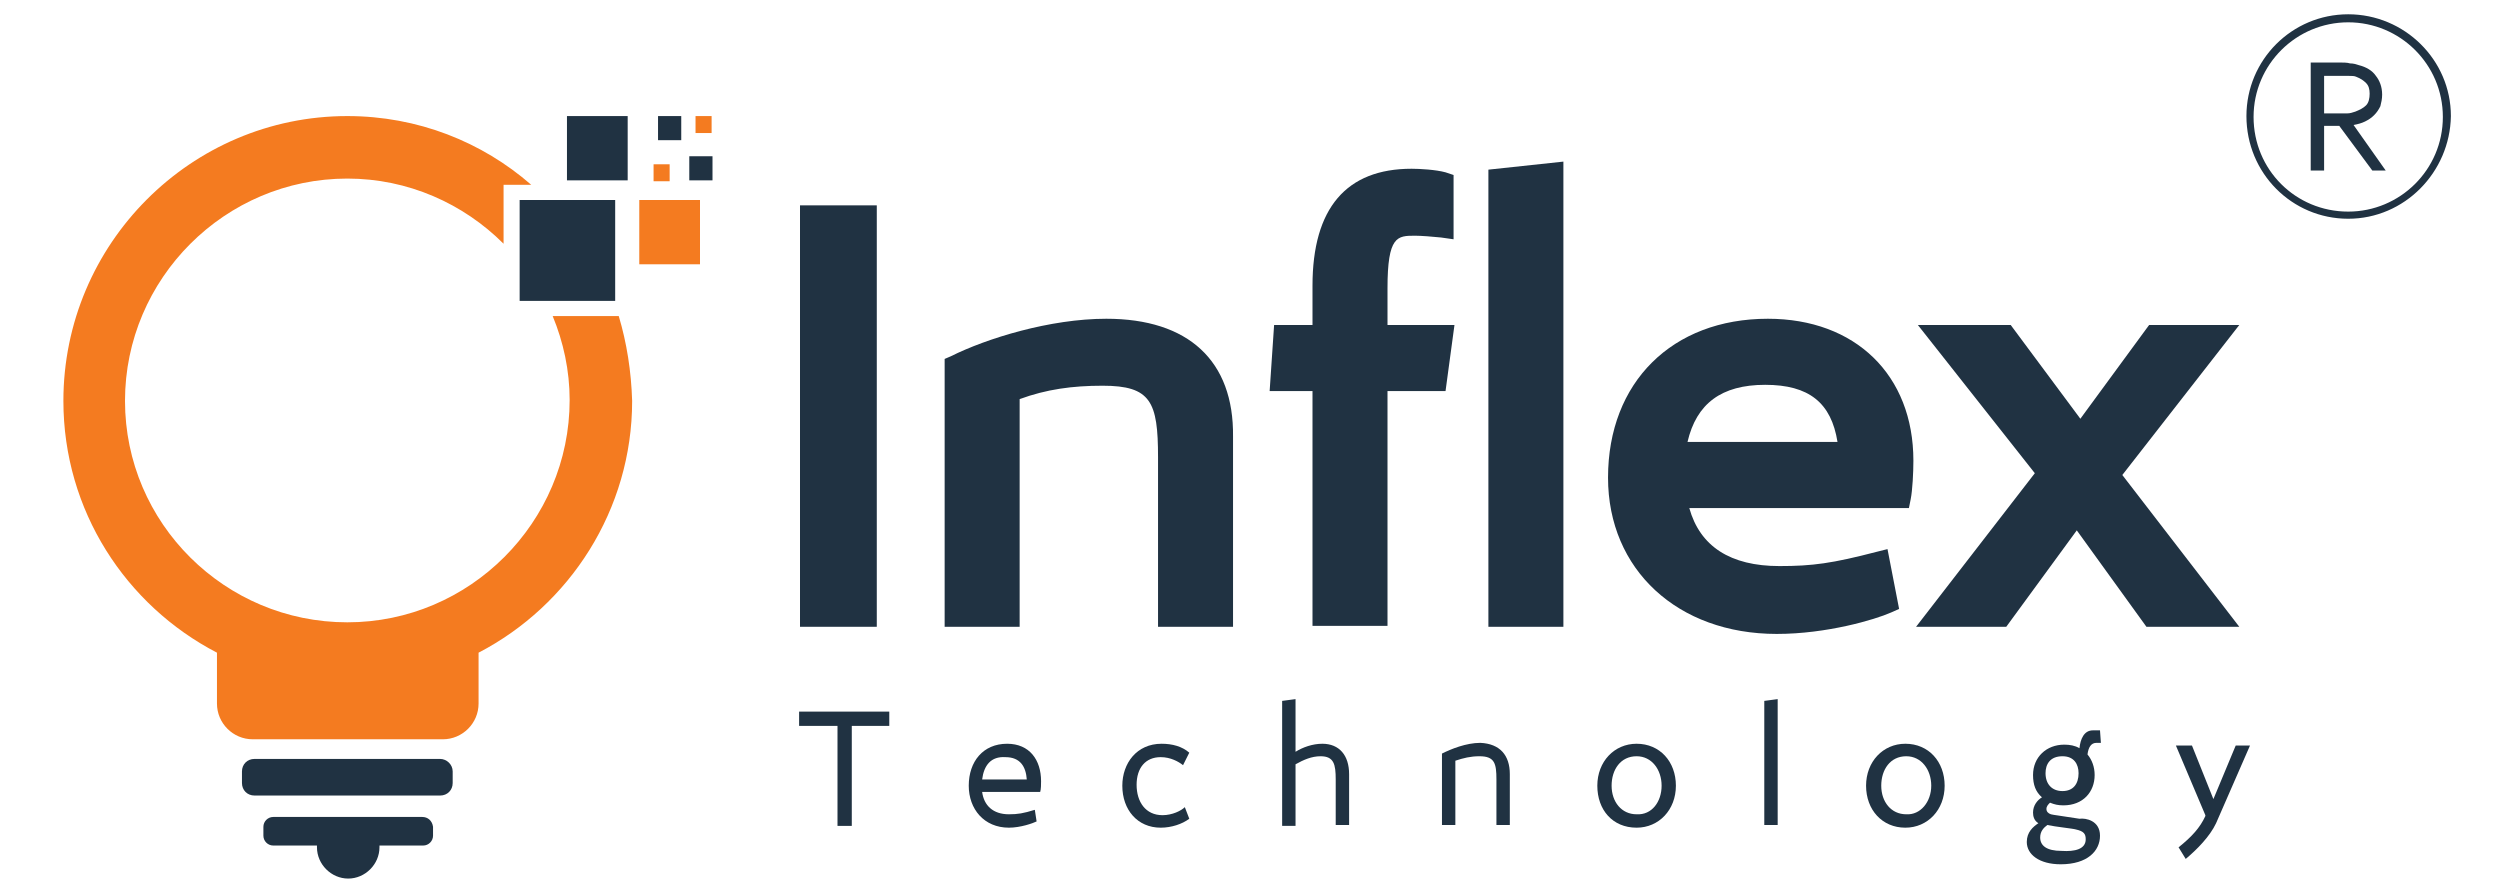
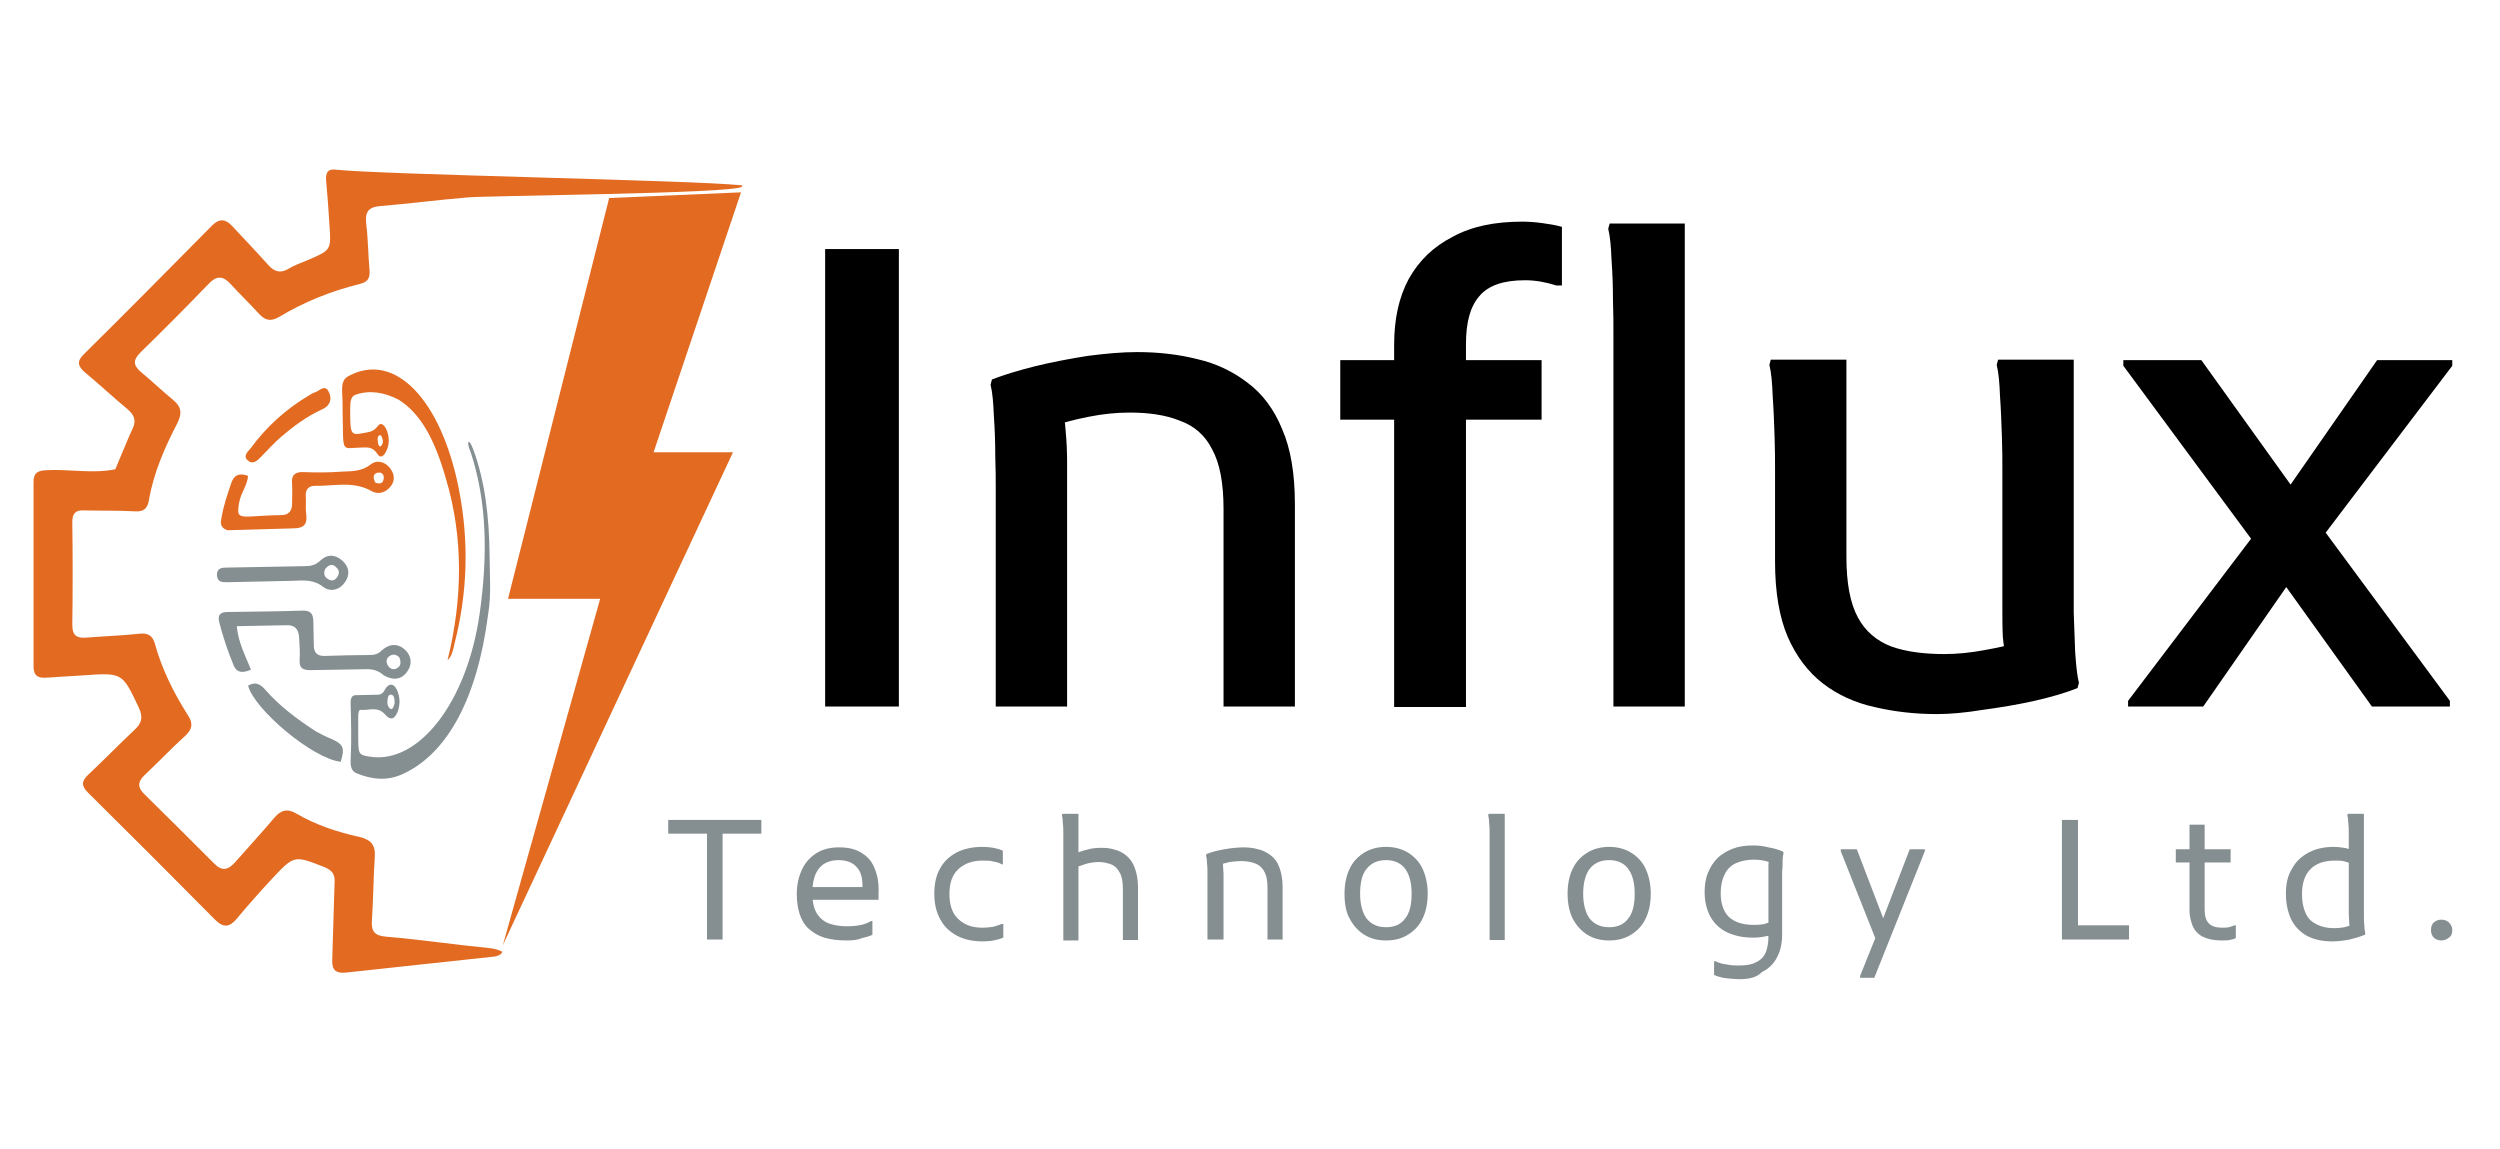
- <svg xmlns="http://www.w3.org/2000/svg" version="1.1" id="Layer_1" x="0px" y="0px" viewBox="0 0 280 100" enable-background="new 0 0 280 100" xml:space="preserve">
+ <svg xmlns="http://www.w3.org/2000/svg" xmlns:xlink="http://www.w3.org/1999/xlink" version="1.1" id="Layer_1" x="0px" y="0px" viewBox="0 0 529 243" enable-background="new 0 0 529 243" xml:space="preserve">
+   <polygon fill="#858E91" points="141.4,173.5 161.1,173.5 161.1,176.4 152.9,176.4 152.9,198.8 149.6,198.8 149.6,176.4 141.4,176.4   " />
  <g>
-     <g>
-       <g>
-         <rect x="89.6" y="23" fill="#203242" width="8.6" height="47.2" />
-         <path fill="#203242" d="M123.9,35.7c-6.3,0-13.4,2.2-17.4,4.2l-0.7,0.3v30h8.4V44.7c3-1.1,5.9-1.5,9.3-1.5c5.4,0,6.2,1.8,6.2,8     v19h8.4V48.9C138.2,40.4,133.1,35.7,123.9,35.7z" />
-         <path fill="#203242" d="M155.4,32.3c0-5.9,1.1-5.9,3.1-5.9c0.6,0,2,0.1,2.9,0.2l1.4,0.2v-7.2l-0.9-0.3c-1.1-0.3-2.9-0.4-3.8-0.4     c-7.3,0-11.1,4.4-11.1,13.1v4.4h-4.3l-0.5,7.4h4.8v26.3h8.4V43.8h6.5l1-7.4h-7.5V32.3z" />
-         <polygon fill="#203242" points="166.7,70.2 175.1,70.2 175.1,18.1 166.7,19    " />
-         <path fill="#203242" d="M198,35.7c-10.7,0-17.9,7.1-17.9,17.8c0,10.3,7.8,17.5,18.9,17.5c5.6,0,11-1.6,12.8-2.4l0.9-0.4l-1.3-6.7     l-1.2,0.3c-5,1.3-7.2,1.6-10.9,1.6c-5.5,0-8.9-2.2-10.1-6.5h24.6l0.2-1c0.2-1,0.3-3,0.3-4.3C214.3,42,207.8,35.7,198,35.7z      M197.7,43.1c4.9,0,7.4,2,8.1,6.4H189C190,45.2,192.8,43.1,197.7,43.1z" />
-         <polygon fill="#203242" points="250.8,36.4 240.7,36.4 233,46.9 225.2,36.4 214.8,36.4 227.9,53 214.6,70.2 224.7,70.2      232.6,59.4 240.4,70.2 250.8,70.2 237.7,53.2    " />
-       </g>
-       <g>
-         <path fill="#203242" d="M99.7,81.3h-4.3v11.2h-1.6V81.3h-4.3v-1.6h10.1V81.3z" />
-         <path fill="#203242" d="M113,91.2c1,0,1.6-0.1,2.9-0.5l0.2,1.3c-0.4,0.2-1.8,0.7-3.1,0.7c-2.8,0-4.5-2.1-4.5-4.7     c0-2.7,1.6-4.7,4.3-4.7c2.5,0,3.8,1.8,3.8,4.2c0,0.3,0,0.9-0.1,1.2H110C110.2,90.2,111.2,91.2,113,91.2z M110,87.3h5     c-0.1-1.4-0.7-2.5-2.4-2.5C111,84.7,110.2,85.7,110,87.3z" />
-         <path fill="#203242" d="M133.2,84.3l-0.7,1.4c-0.5-0.4-1.4-0.9-2.5-0.9c-1.7,0-2.7,1.2-2.7,3.1c0,1.9,1,3.4,2.9,3.4     c1.1,0,2.1-0.5,2.5-0.9l0.5,1.3c-0.8,0.6-2,1-3.2,1c-2.6,0-4.3-2-4.3-4.7c0-2.5,1.6-4.7,4.4-4.7     C131.3,83.3,132.4,83.6,133.2,84.3z" />
-         <path fill="#203242" d="M151.1,86.7v5.7h-1.5v-5.1c0-1.7-0.2-2.6-1.7-2.6c-1,0-1.9,0.4-2.8,0.9v6.9h-1.5v-14l1.5-0.2v5.9     c0.8-0.5,1.9-0.9,3-0.9C150,83.3,151.1,84.6,151.1,86.7z" />
-         <path fill="#203242" d="M169.1,86.7v5.7h-1.5v-5.1c0-1.8-0.2-2.6-1.9-2.6c-1,0-1.8,0.2-2.7,0.5v7.2h-1.5v-8     c1-0.5,2.7-1.2,4.3-1.2C168,83.3,169.1,84.6,169.1,86.7z" />
-         <path fill="#203242" d="M178.9,88c0-2.7,1.9-4.7,4.4-4.7c2.6,0,4.4,2,4.4,4.7s-1.9,4.7-4.4,4.7C180.6,92.7,178.9,90.7,178.9,88z      M186.1,88c0-1.8-1.1-3.3-2.8-3.3c-1.8,0-2.8,1.5-2.8,3.3c0,1.8,1.1,3.2,2.8,3.2C185,91.3,186.1,89.8,186.1,88z" />
-         <path fill="#203242" d="M197.6,92.5v-14l1.5-0.2v14.1H197.6z" />
-         <path fill="#203242" d="M209,88c0-2.7,1.9-4.7,4.4-4.7c2.6,0,4.4,2,4.4,4.7s-1.9,4.7-4.4,4.7C210.8,92.7,209,90.7,209,88z      M216.3,88c0-1.8-1.1-3.3-2.8-3.3c-1.8,0-2.8,1.5-2.8,3.3c0,1.8,1.1,3.2,2.8,3.2C215.1,91.3,216.3,89.8,216.3,88z" />
-         <path fill="#203242" d="M235.2,93.6c0,1.7-1.4,3.2-4.4,3.2c-2.4,0-3.8-1.1-3.8-2.5c0-1.1,0.7-1.7,1.3-2.1     c-0.5-0.3-0.6-0.8-0.6-1.2c0-0.8,0.5-1.4,1-1.7c-0.7-0.6-1-1.4-1-2.5c0-2,1.5-3.4,3.5-3.4c0.6,0,1.2,0.1,1.7,0.4     c0.1-1,0.5-2,1.5-2h0.8l0.1,1.4h-0.5c-0.6,0-0.9,0.5-1,1.3c0.5,0.6,0.8,1.4,0.8,2.3c0,1.9-1.3,3.4-3.5,3.4c-0.6,0-1-0.1-1.5-0.3     c-0.2,0.2-0.4,0.4-0.4,0.7c0,0.3,0.2,0.5,0.5,0.6c0.4,0.1,0.7,0.1,3.2,0.5C233.6,91.6,235.2,91.9,235.2,93.6z M233.6,94     c0-0.6-0.2-0.9-1.1-1.1c-0.3-0.1-2.3-0.3-3.2-0.5c-0.4,0.3-0.8,0.7-0.8,1.4c0,0.9,0.7,1.5,2.4,1.5     C232.4,95.4,233.6,95.1,233.6,94z M229.1,86.6c0,1.2,0.7,2,1.9,2c1.2,0,1.8-0.8,1.8-2c0-1-0.5-1.9-1.8-1.9     C229.6,84.7,229.1,85.6,229.1,86.6z" />
-         <path fill="#203242" d="M252,83.5l-3.8,8.7c-0.7,1.5-2.2,3-3.4,4l-0.8-1.3c1.5-1.2,2.4-2.2,3-3.5l0-0.1l-3.3-7.8h1.8l2.4,6l2.5-6     H252z" />
-       </g>
-     </g>
-     <g>
-       <g>
-         <path fill="#F47B20" d="M69.3,35.4h-7.4c1.2,2.9,1.9,6.1,1.9,9.4c0,13.7-11.2,24.9-24.9,24.9S14,58.6,14,44.9S25.2,20,38.9,20     c6.8,0,13,2.8,17.5,7.3v-6.6h3.1C54,15.9,46.8,13,38.9,13C21.4,13,7.1,27.3,7.1,44.9c0,12.3,7,22.9,17.2,28.2v5.7     c0,2.2,1.8,4,4,4h21.3c2.2,0,4-1.8,4-4v-5.7c10.2-5.3,17.2-16,17.2-28.2C70.7,41.6,70.2,38.4,69.3,35.4z" />
-         <rect x="71.6" y="22.4" fill="#F47B20" width="6.8" height="7.2" />
-         <rect x="73.2" y="18.4" fill="#F47B20" width="1.8" height="1.9" />
-         <rect x="77.9" y="13" fill="#F47B20" width="1.8" height="1.9" />
-       </g>
-       <g>
-         <path fill="#203242" d="M49.3,85H28.5c-0.8,0-1.4,0.6-1.4,1.4v1.3c0,0.8,0.6,1.4,1.4,1.4h20.8c0.8,0,1.4-0.6,1.4-1.4v-1.3     C50.7,85.6,50,85,49.3,85z" />
-         <path fill="#203242" d="M47.3,91.5H30.6c-0.6,0-1.1,0.5-1.1,1.1v1c0,0.6,0.5,1.1,1.1,1.1h4.9c0,0.1,0,0.2,0,0.2     c0,1.9,1.6,3.5,3.5,3.5c1.9,0,3.5-1.6,3.5-3.5c0-0.1,0-0.2,0-0.2h4.9c0.6,0,1.1-0.5,1.1-1.1v-1C48.4,91.9,47.9,91.5,47.3,91.5z" />
-         <rect x="58.2" y="22.4" fill="#203242" width="10.7" height="11.3" />
-         <rect x="63.5" y="13" fill="#203242" width="6.8" height="7.2" />
-         <rect x="77.2" y="17.5" fill="#203242" width="2.6" height="2.7" />
-         <rect x="73.7" y="13" fill="#203242" width="2.6" height="2.7" />
-       </g>
-     </g>
-     <g>
-       <g>
-         <path fill="#203242" d="M260.3,14.1v5h-1.5V7h3.1c0.5,0,1,0,1.3,0.1c0.4,0,0.7,0.1,1,0.2c0.8,0.2,1.5,0.6,1.9,1.2     c0.4,0.5,0.7,1.2,0.7,2.1c0,0.5-0.1,0.9-0.2,1.3c-0.2,0.4-0.4,0.7-0.7,1c-0.3,0.3-0.6,0.5-1,0.7c-0.4,0.2-0.8,0.3-1.3,0.4v0     l3.6,5.1h-1.5l-3.7-5H260.3z M260.3,8.3v4.4h1.4c0.4,0,0.8,0,1.2,0c0.3,0,0.6-0.1,0.9-0.2c0.5-0.2,0.9-0.4,1.2-0.7     c0.3-0.3,0.4-0.8,0.4-1.3c0-0.5-0.1-0.9-0.4-1.2c-0.3-0.3-0.6-0.5-1.1-0.7c-0.2-0.1-0.5-0.1-0.8-0.1c-0.3,0-0.7,0-1.1,0H260.3z" />
-       </g>
-       <g>
-         <path fill="#203242" d="M263,24.5c-6.3,0-11.4-5.1-11.4-11.5c0-6.3,5.1-11.4,11.4-11.4c6.3,0,11.5,5.1,11.5,11.4     C274.4,19.3,269.3,24.5,263,24.5z M263,2.5c-5.8,0-10.6,4.7-10.6,10.6s4.7,10.6,10.6,10.6c5.8,0,10.6-4.7,10.6-10.6     S268.8,2.5,263,2.5z" />
-       </g>
-     </g>
+     <defs>
+       <rect id="SVGID_1_" width="529" height="243" />
+     </defs>
+     <clipPath id="SVGID_2_">
+       <use xlink:href="#SVGID_1_" overflow="visible" />
+     </clipPath>
+     <path clip-path="url(#SVGID_2_)" fill="#858E91" d="M179.1,199c-1.8,0-3.3-0.2-4.7-0.6c-1.3-0.4-2.4-1.1-3.3-1.9   c-0.9-0.8-1.5-1.9-1.9-3.1c-0.4-1.2-0.6-2.7-0.6-4.2c0-2,0.4-3.7,1.1-5.2c0.7-1.5,1.8-2.7,3.1-3.5c1.3-0.8,2.9-1.2,4.7-1.2   c2.1,0,3.7,0.4,5,1.3c1.3,0.8,2.2,2,2.7,3.5c0.6,1.5,0.8,3.3,0.7,5.3l0,1h-15v-2.7h11.6v-0.3c0-1.8-0.4-3.1-1.3-4   c-0.8-0.9-2.1-1.4-3.8-1.4c-1,0-1.9,0.2-2.7,0.6c-0.8,0.4-1.5,1.1-2,2.1c-0.5,1-0.8,2.4-0.8,4.1v0.2c0,1.8,0.3,3.2,0.9,4.2   c0.6,1,1.5,1.8,2.6,2.2c1.1,0.4,2.4,0.6,3.8,0.6c1.2,0,2.2-0.1,3.1-0.3c0.8-0.2,1.5-0.5,2-0.8h0.3v2.9c-0.6,0.3-1.3,0.5-2.2,0.7   C181.5,198.9,180.4,199,179.1,199" />
+     <path clip-path="url(#SVGID_2_)" fill="#858E91" d="M197.7,189.1c0-2.1,0.4-3.9,1.2-5.3c0.8-1.5,2-2.6,3.5-3.4   c1.5-0.8,3.4-1.2,5.5-1.2c1.7,0,3.2,0.3,4.3,0.8v2.9H212c-0.5-0.3-1.1-0.5-1.8-0.6c-0.7-0.2-1.4-0.2-2.3-0.2   c-2.1,0-3.8,0.6-5.1,1.8c-1.3,1.2-1.9,2.9-1.9,5.3c0,2.3,0.6,4.1,1.9,5.3c1.3,1.2,2.9,1.8,5.1,1.8c0.8,0,1.6-0.1,2.3-0.2   c0.7-0.2,1.3-0.4,1.8-0.6h0.3v2.9c-1.2,0.5-2.6,0.8-4.3,0.8c-2.2,0-4-0.4-5.5-1.2c-1.5-0.8-2.7-1.9-3.5-3.4   C198.1,193,197.7,191.2,197.7,189.1" />
+     <path clip-path="url(#SVGID_2_)" fill="#858E91" d="M225,198.8v-20.6c0-0.5,0-1.1,0-1.8c0-0.7,0-1.5-0.1-2.2c0-0.7-0.1-1.3-0.2-1.7   l0.1-0.3h3.4v9.5l-0.7-1c0.7-0.4,1.6-0.7,2.5-0.9c0.9-0.3,2-0.4,3.1-0.4c1,0,1.9,0.1,2.8,0.4c0.9,0.2,1.8,0.7,2.5,1.3   c0.7,0.6,1.3,1.4,1.7,2.5c0.4,1.1,0.7,2.4,0.7,4.1v11.2h-3.2v-10.8c0-1.5-0.2-2.7-0.7-3.5c-0.4-0.8-1-1.4-1.8-1.7   c-0.8-0.3-1.7-0.5-2.7-0.5c-0.6,0-1.2,0.1-1.8,0.2c-0.6,0.1-1.1,0.3-1.7,0.5c-0.5,0.2-1,0.3-1.4,0.5l0.7-1.6v17H225z" />
+     <path clip-path="url(#SVGID_2_)" fill="#858E91" d="M255.5,198.8v-12.1c0-0.5,0-1.1,0-1.8c0-0.7,0-1.5-0.1-2.2   c0-0.7-0.1-1.3-0.2-1.7l0.1-0.3c0.6-0.2,1.4-0.5,2.3-0.7c0.9-0.2,1.9-0.4,2.8-0.5c1-0.1,1.8-0.2,2.5-0.2c1.2,0,2.3,0.1,3.3,0.4   c1,0.2,1.9,0.7,2.7,1.3c0.8,0.6,1.4,1.4,1.8,2.5c0.4,1.1,0.7,2.4,0.7,4.1v11.2h-3.2v-10.9c0-1.5-0.2-2.7-0.7-3.5   c-0.4-0.8-1.1-1.4-1.9-1.7c-0.8-0.3-1.8-0.5-3-0.5c-0.7,0-1.6,0.1-2.4,0.2c-0.8,0.2-1.6,0.4-2.2,0.6l0.6-1c0.1,0.4,0.2,0.8,0.2,1.3   c0,0.5,0.1,1.1,0.1,1.6v13.9H255.5z" />
+     <path clip-path="url(#SVGID_2_)" fill="#858E91" d="M284.5,189.1c0-2.1,0.4-3.9,1.1-5.3c0.7-1.5,1.8-2.6,3.1-3.4   c1.3-0.8,2.9-1.2,4.6-1.2c1.7,0,3.3,0.4,4.6,1.2c1.3,0.8,2.4,1.9,3.1,3.4c0.7,1.5,1.1,3.3,1.1,5.3c0,2.1-0.4,3.9-1.1,5.3   c-0.7,1.5-1.8,2.6-3.1,3.4c-1.3,0.8-2.8,1.2-4.6,1.2c-1.8,0-3.3-0.4-4.6-1.2c-1.3-0.8-2.3-1.9-3.1-3.4   C284.8,193,284.5,191.2,284.5,189.1 M287.8,189.1c0,2.3,0.5,4.1,1.4,5.3c1,1.2,2.3,1.8,4.1,1.8c1.8,0,3.1-0.6,4-1.8   c1-1.2,1.4-3,1.4-5.3c0-2.4-0.5-4.1-1.4-5.3c-0.9-1.2-2.3-1.8-4-1.8c-1.8,0-3.1,0.6-4.1,1.8C288.2,185,287.8,186.8,287.8,189.1" />
+     <path clip-path="url(#SVGID_2_)" fill="#858E91" d="M315.2,198.8v-20.6c0-0.5,0-1.1,0-1.8c0-0.7,0-1.5-0.1-2.2   c0-0.7-0.1-1.3-0.2-1.7l0.1-0.3h3.4v26.7H315.2z" />
+     <path clip-path="url(#SVGID_2_)" fill="#858E91" d="M331.7,189.1c0-2.1,0.4-3.9,1.1-5.3c0.7-1.5,1.8-2.6,3.1-3.4   c1.3-0.8,2.9-1.2,4.6-1.2c1.7,0,3.3,0.4,4.6,1.2c1.3,0.8,2.4,1.9,3.1,3.4c0.7,1.5,1.1,3.3,1.1,5.3c0,2.1-0.4,3.9-1.1,5.3   c-0.7,1.5-1.8,2.6-3.1,3.4c-1.3,0.8-2.8,1.2-4.6,1.2c-1.8,0-3.3-0.4-4.6-1.2c-1.3-0.8-2.3-1.9-3.1-3.4   C332.1,193,331.7,191.2,331.7,189.1 M335,189.1c0,2.3,0.5,4.1,1.4,5.3c1,1.2,2.3,1.8,4.1,1.8c1.8,0,3.1-0.6,4-1.8   c1-1.2,1.4-3,1.4-5.3c0-2.4-0.5-4.1-1.4-5.3c-0.9-1.2-2.3-1.8-4-1.8c-1.8,0-3.1,0.6-4.1,1.8C335.5,185,335,186.8,335,189.1" />
+     <path clip-path="url(#SVGID_2_)" fill="#858E91" d="M368.1,207.2c-0.8,0-1.8-0.1-2.8-0.2c-1-0.1-1.9-0.4-2.6-0.7v-2.9h0.3   c0.8,0.4,1.6,0.6,2.5,0.7c0.9,0.2,1.8,0.2,2.5,0.2c1.5,0,2.7-0.2,3.6-0.7c0.9-0.4,1.6-1.1,2-2c0.4-0.9,0.6-2.1,0.6-3.5v-13.5   c0-0.6,0-1.1,0-1.6c0-0.5,0.1-1,0.2-1.4l0.6,1c-0.5-0.2-1.1-0.3-1.8-0.5c-0.6-0.1-1.3-0.2-2.1-0.2c-1.5,0-2.8,0.3-3.9,0.8   c-1,0.5-1.8,1.3-2.3,2.4c-0.5,1-0.8,2.3-0.8,3.9c0,2.2,0.6,3.9,1.7,5c1.2,1.1,2.9,1.7,5.2,1.7c0.7,0,1.3,0,1.9-0.1   c0.6-0.1,1.2-0.3,1.9-0.6l-0.1,2.9c-0.8,0.2-1.5,0.3-2.1,0.4c-0.6,0.1-1.2,0.1-1.8,0.1c-2,0-3.8-0.4-5.3-1.1   c-1.5-0.7-2.7-1.8-3.5-3.2c-0.8-1.4-1.3-3.2-1.3-5.3c0-1.5,0.2-2.9,0.7-4.1c0.5-1.2,1.1-2.2,2-3.1c0.9-0.9,2-1.5,3.2-2   c1.3-0.5,2.7-0.7,4.3-0.7c1.1,0,2.2,0.1,3.3,0.4c1.2,0.2,2.2,0.5,3.1,0.9l0.1,0.3c-0.1,0.4-0.2,1-0.2,1.7c0,0.7,0,1.5-0.1,2.2v1.8   v11.6c0,1.9-0.4,3.5-1.1,4.8c-0.7,1.4-1.8,2.4-3.2,3.1C371.8,206.8,370.1,207.2,368.1,207.2" />
+     <path clip-path="url(#SVGID_2_)" fill="#858E91" d="M393.6,206.9v-0.4l4.3-10.7l6.2-16.1h3.2v0.4l-10.7,26.8H393.6z M397.2,199.5   l-7.7-19.4v-0.4h3.4l6.2,16.2L397.2,199.5z" />
+     <polygon clip-path="url(#SVGID_2_)" fill="#858E91" points="436.3,198.8 436.3,173.5 439.7,173.5 439.7,195.8 450.5,195.8    450.5,198.8  " />
+     <path clip-path="url(#SVGID_2_)" fill="#858E91" d="M470,199c-1.6,0-2.9-0.3-3.9-0.8c-1-0.5-1.7-1.3-2.1-2.2   c-0.4-1-0.7-2.1-0.7-3.3v-18.2h3.2v18c0,1.3,0.3,2.3,0.9,2.9c0.6,0.6,1.5,0.9,2.8,0.9c0.5,0,1,0,1.4-0.1c0.5-0.1,0.9-0.3,1.2-0.4   h0.3v2.7c-0.4,0.2-0.8,0.3-1.3,0.4C471.3,199,470.7,199,470,199 M460.4,179.7H472v2.8h-11.6V179.7z" />
+     <path clip-path="url(#SVGID_2_)" fill="#858E91" d="M493.5,199.2c-2.1,0-3.9-0.4-5.4-1.2c-1.4-0.8-2.6-2-3.3-3.5   c-0.7-1.5-1.1-3.3-1.1-5.4c0-2.1,0.4-3.9,1.3-5.3c0.8-1.5,2-2.6,3.5-3.4c1.5-0.8,3.3-1.2,5.3-1.2c0.8,0,1.5,0.1,2.2,0.2   c0.7,0.1,1.2,0.3,1.6,0.5l-0.1,2.8c-0.3-0.1-0.7-0.2-1.3-0.4c-0.6-0.2-1.3-0.2-2.1-0.2c-2.3,0-4,0.6-5.2,1.8   c-1.2,1.2-1.8,3-1.8,5.3c0,1.7,0.3,3,0.8,4.1c0.5,1.1,1.3,1.8,2.3,2.3c1,0.5,2.2,0.8,3.7,0.8c0.8,0,1.6-0.1,2.2-0.2   c0.7-0.2,1.3-0.4,1.8-0.6l-0.6,1c-0.1-0.4-0.2-0.9-0.2-1.4c0-0.6-0.1-1.1-0.1-1.7v-15.3c0-0.5,0-1.1,0-1.8c0-0.7,0-1.5-0.1-2.2   c0-0.7-0.1-1.3-0.2-1.7l0.1-0.3h3.4v19.6v1.8c0,0.7,0,1.5,0.1,2.2c0,0.7,0.1,1.3,0.2,1.7l-0.1,0.3c-1,0.4-2,0.7-3.2,1   C496.1,199,494.9,199.2,493.5,199.2" />
+     <path clip-path="url(#SVGID_2_)" fill="#858E91" d="M516.6,199c-0.6,0-1.2-0.2-1.6-0.6c-0.4-0.4-0.6-0.9-0.6-1.6   c0-0.7,0.2-1.3,0.6-1.6c0.4-0.4,1-0.6,1.6-0.6c0.6,0,1.2,0.2,1.6,0.6c0.4,0.4,0.7,0.9,0.7,1.6c0,0.7-0.2,1.3-0.7,1.6   C517.7,198.8,517.2,199,516.6,199" />
+     <rect x="174.6" y="52.7" clip-path="url(#SVGID_2_)" width="15.6" height="96.8" />
+     <path clip-path="url(#SVGID_2_)" d="M210.7,149.5v-46.1c0-1.8,0-4.1-0.1-6.9c0-2.9-0.1-5.7-0.3-8.5c-0.1-2.8-0.3-5-0.7-6.6l0.3-1.1   c2.5-1,5.6-1.9,9.1-2.8c3.7-0.9,7.4-1.6,11.2-2.2c3.9-0.5,7.3-0.8,10.4-0.8c4.6,0,8.8,0.5,12.8,1.5c3.9,0.9,7.5,2.6,10.6,5   c3.1,2.3,5.6,5.6,7.3,9.8c1.8,4.1,2.7,9.4,2.7,15.9v42.8h-15.1v-41.8c0-5.5-0.8-9.7-2.4-12.6c-1.5-3-3.8-5-6.9-6.1   c-3-1.2-6.5-1.7-10.6-1.7c-2.8,0-5.7,0.3-8.7,0.9c-3,0.6-5.7,1.3-8.1,2.2l2.4-4.2c0.4,1.3,0.8,3,0.9,5.1c0.2,2.1,0.3,4.3,0.3,6.7   v51.5H210.7z" />
+     <path clip-path="url(#SVGID_2_)" d="M295,149.5V73c0-5.5,1-10.1,3.1-14c2.2-3.9,5.2-6.8,9.3-8.9c4-2.2,8.9-3.2,14.7-3.2   c1.3,0,2.7,0.1,4.2,0.3c1.4,0.2,2.8,0.4,4.2,0.8v12.4h-1.2c-2.2-0.7-4.4-1.1-6.6-1.1c-4.6,0-7.8,1.1-9.7,3.4   c-1.9,2.2-2.8,5.5-2.8,10.1v76.8H295z M283.6,76.2h42.6v12.6h-42.6V76.2z M341.4,149.5V70.3c0-1.8,0-4.1-0.1-7   c0-2.9-0.1-5.6-0.3-8.3c-0.1-2.8-0.3-5-0.7-6.6l0.3-1.1h15.9v102.2H341.4z" />
+     <path clip-path="url(#SVGID_2_)" d="M409.9,151.1c-4.7,0-9.1-0.5-13.3-1.5c-4.1-0.9-7.8-2.6-10.9-5c-3.1-2.4-5.6-5.7-7.4-9.8   c-1.8-4.2-2.7-9.5-2.7-15.9V99.2c0-1.8,0-4.1-0.1-6.9c-0.1-2.9-0.2-5.7-0.4-8.5c-0.1-2.8-0.3-5-0.7-6.6l0.3-1.1h16v41.7   c0,5.6,0.8,9.8,2.4,12.8c1.6,3,4,5,7.1,6.2c3.1,1.1,6.9,1.6,11.2,1.6c2.8,0,5.6-0.3,8.3-0.8c2.9-0.5,5.4-1.1,7.5-1.6l-2.6,3.6   c-0.4-1.3-0.6-2.9-0.8-4.8c-0.1-2-0.1-4.1-0.1-6.3V99.2c0-1.8,0-4.1-0.1-6.9c-0.1-2.9-0.2-5.7-0.4-8.5c-0.1-2.8-0.3-5-0.7-6.6   l0.3-1.1h16v46.5v7c0.1,2.8,0.2,5.6,0.3,8.3c0.2,2.8,0.4,5,0.8,6.6l-0.3,1.1c-2.5,1-5.6,1.9-9.1,2.7c-3.6,0.8-7.2,1.4-10.9,1.9   C415.9,150.8,412.7,151.1,409.9,151.1" />
+     <path clip-path="url(#SVGID_2_)" d="M501.9,149.5l-21.8-30.4l-30.8-41.7v-1.2h16.5l21.8,30.4l30.8,41.7v1.2H501.9z M450.3,149.5   v-1.2l30.8-40.6L503,76.2h15.9v1.2L488.1,118l-21.9,31.5H450.3z" />
+     <path clip-path="url(#SVGID_2_)" fill="#E26A21" d="M24.4,99.3c1.3-3,2.4-5.9,3.7-8.7c0.8-1.7,0.2-2.9-1.1-4   c-3-2.5-5.9-5.2-8.9-7.7c-1.7-1.4-1.9-2.5-0.3-4c9.1-9,18.1-18.1,27.1-27.2c1.5-1.5,2.8-1.4,4.2,0.1c2.5,2.7,5.1,5.4,7.6,8.2   c1.3,1.5,2.6,1.9,4.3,0.9c1.3-0.8,2.8-1.3,4.2-1.9c4.9-2.1,4.9-2.1,4.5-7.6c-0.2-3.1-0.4-6.2-0.7-9.3c-0.1-1.6,0.4-2.4,2-2.2   c10.9,1.1,75,2.2,85.8,3.3c0.1,0,0.4,0,0.2,0.3c-1.3,1.5-56.1,1.9-58.3,2.3c-6.1,0.5-12.1,1.3-18.2,1.8c-2.6,0.2-3.3,1.3-3,3.8   c0.4,3.3,0.4,6.6,0.7,9.9c0.1,1.7-0.5,2.4-2.1,2.8c-6.1,1.5-11.8,3.8-17.1,7c-1.6,0.9-2.8,0.8-4.1-0.6c-2-2.2-4.2-4.3-6.2-6.5   c-1.5-1.6-2.8-1.7-4.4-0.1c-4.8,5-9.7,9.9-14.6,14.7c-1.6,1.6-1.5,2.7,0.1,4.1c2.3,1.9,4.5,4,6.8,5.9c1.7,1.4,2,2.7,1,4.8   c-2.7,5.2-5.1,10.6-6.1,16.5c-0.3,1.7-1.1,2.4-2.9,2.3c-3.6-0.2-7.2-0.1-10.8-0.2c-1.9-0.1-2.5,0.7-2.5,2.5   c0.1,7.2,0.1,14.5,0,21.7c0,2.5,1.1,2.9,3.3,2.7c3.6-0.3,7.2-0.4,10.8-0.8c1.8-0.2,2.9,0.3,3.4,2.2c1.5,5.4,4,10.4,7,15.1   c1.1,1.7,0.9,2.9-0.6,4.3c-2.9,2.6-5.6,5.5-8.5,8.2c-1.7,1.6-1.6,2.8,0,4.3c4.9,4.8,9.7,9.6,14.5,14.4c1.7,1.8,3,1.6,4.6-0.2   c2.7-3.1,5.5-6.1,8.2-9.3c1.4-1.7,2.8-2.1,4.8-0.9c4.1,2.4,8.7,3.9,13.3,4.9c2.4,0.6,3.4,1.7,3.2,4.3c-0.3,4.4-0.3,8.9-0.6,13.3   c-0.2,2.4,0.6,3.3,3,3.5c8.1,0.7,13.6,1.6,21.7,2.4c1,0.1,2,0.3,2.9,0.8c-0.2,0.6-1,0.9-1.6,1c-11.4,1.2-20.2,2.2-31.5,3.4   c-2.1,0.2-3-0.5-2.9-2.7c0.2-5.5,0.3-10.9,0.5-16.4c0.1-1.7-0.5-2.5-2.1-3.2c-6.4-2.5-6.4-2.6-11,2.3c-2.6,2.8-5.1,5.6-7.6,8.6   c-1.5,1.8-2.8,2-4.6,0.2c-8.9-9-17.9-18-26.9-26.9c-1.4-1.4-1.4-2.4,0.1-3.8c3.3-3.1,6.5-6.4,9.8-9.5c1.5-1.4,1.8-2.6,0.9-4.6   c-3.5-7.4-3.4-7.5-11.7-6.9c-2.7,0.2-5.4,0.3-8,0.5c-1.8,0.1-2.6-0.5-2.6-2.4c0-13,0-26,0-39c0-1.9,0.8-2.4,2.6-2.5   C14.6,99.2,19.4,100.3,24.4,99.3" />
+     <path clip-path="url(#SVGID_2_)" fill="#858E91" d="M103.3,129.9c-2.3,18-8.7,29.5-17.9,33.8c-3.3,1.6-6.7,1.3-10-0.1   c-0.9-0.4-1.3-1.2-1.2-2.9c0.2-3.9,0.1-7.7,0-11.6c-0.1-1.6,0.4-2,1.1-2c1.5,0,3.1-0.1,4.6-0.1c0.6,0,1.1-0.2,1.5-1   c0.8-1.5,1.9-1.5,2.6,0c0.7,1.5,0.7,3.2,0.1,4.7c-0.7,1.6-1.5,1.7-2.5,0.6c-1.7-2-3.5-0.9-5.3-1.1c-0.4,0-0.5,0.8-0.5,1.4   c0,1.2,0,2.4,0,3.6c0,4.5,0,4.5,2.4,4.9c10.2,1.7,20.6-11.2,23.3-30.3c1.7-12,1.6-23.5-1.9-34.1c-0.2-0.6-0.6-1.2-0.5-2.2   c0.5,0,0.7,0.9,1,1.5c2.5,6.7,3.4,14.2,3.5,22.5C103.6,121.5,104,125.7,103.3,129.9 M83.5,148.8c0-1-0.1-1.7-0.7-1.8   c-0.4-0.1-0.7,0.2-0.8,1c-0.1,0.8,0,1.4,0.4,1.8C82.8,150.3,83.2,150.1,83.5,148.8" />
+     <path clip-path="url(#SVGID_2_)" fill="#E26A21" d="M84.4,84.6c-3.1-1.6-6.1-2.1-9.1-1.1c-0.9,0.3-1.2,1.1-1.2,2.8   c0,5.7,0,5.9,3,5.3c1-0.2,1.9-0.2,2.8-1.4c0.7-1,1.5-0.3,2,1c0.5,1.4,0.5,2.8-0.1,4.1c-0.5,1.2-1.3,1.8-1.9,0.8   c-1.1-1.7-2.3-1.4-3.5-1.4c-4.3,0.1-3.7,1.4-3.9-7.3c0-1.5,0-3-0.1-4.5c-0.1-2,0.4-2.8,1.3-3.3c9.9-5.4,19.7,5.1,23.4,23.9   c2.2,11.2,1.8,22-0.9,32.6c-0.3,1.4-0.6,2.8-1.5,3.6c3.2-13,3.4-26-0.4-38.6C92,93.1,89.1,87.6,84.4,84.6 M80.6,92.1   c-0.7-0.1-0.8,0.6-0.6,1.7c0.1,0.5,0.3,0.8,0.6,0.6C81.1,93.9,81.2,93.1,80.6,92.1" />
+     <path clip-path="url(#SVGID_2_)" fill="#858E91" d="M81.2,142.9c-1.1-1-2.2-1.3-3.6-1.3c-3.9,0.1-7.9,0.1-11.9,0.2   c-1.6,0-2.4-0.4-2.3-2.1c0.1-1.6,0-3.2-0.1-4.7c-0.1-1.8-0.8-2.8-2.8-2.7c-3.4,0.1-6.8,0.1-10.4,0.2c0.3,3.4,1.8,6.2,3,9.2   c-1.6,0.7-3,0.8-3.7-1c-1.2-2.9-2.2-5.9-3-9c-0.4-1.6,0.2-2.2,1.8-2.2c5.3-0.1,10.6-0.1,15.9-0.3c1.6,0,2.1,0.6,2.2,2.1   c0,1.7,0.1,3.5,0.1,5.2c0,1.5,0.6,2.3,2.2,2.3c3.2-0.1,6.5-0.2,9.7-0.2c0.9,0,1.7-0.2,2.4-0.9c1.5-1.4,3.3-1.7,4.9-0.3   c1.4,1.2,1.7,3,0.7,4.5C85.1,143.8,83.3,144.1,81.2,142.9 M84.5,139.1c-0.7-0.7-1.5-0.8-2.3-0.1c-0.5,0.5-0.5,1.1-0.2,1.7   c0.4,0.7,1,1.1,1.8,0.8C84.7,141.1,85,140.4,84.5,139.1" />
+     <path clip-path="url(#SVGID_2_)" fill="#E26A21" d="M48.1,112.2c-1.7-0.6-1.4-1.8-1.2-2.8c0.4-2.4,1.2-4.7,2-7.1   c0.6-1.8,1.7-2.3,3.6-1.6c-0.2,2.1-1.6,3.7-1.9,5.7c-0.5,2.6-0.2,3,2.3,2.9c2.2-0.1,4.4-0.3,6.6-0.3c1.6,0,2.3-0.9,2.3-2.4   c0-1.4,0.1-2.9,0-4.3c-0.2-1.9,0.8-2.5,2.5-2.4c2.7,0.1,5.4,0.1,8-0.1c2.1-0.1,4.2,0,6.1-1.5c1.2-1,2.9-0.7,4,0.6   c1.1,1.3,1.3,2.8,0.2,4.1c-1.1,1.3-2.6,1.7-4,0.9c-3.9-2.2-8-1-12-1.1c-1.3,0-2,0.8-1.9,2.2c0.1,1.3-0.1,2.5,0.1,3.8   c0.3,2.2-0.6,3-2.7,3C57.5,111.9,52.9,112.1,48.1,112.2 M79.4,102.1c1,0.4,1.7,0.2,1.8-0.9c0.1-0.7-0.4-1.3-1.1-1.2   C79,100.1,78.8,100.9,79.4,102.1" />
+     <path clip-path="url(#SVGID_2_)" fill="#858E91" d="M61.9,122.9c-4.7,0.1-9.2,0.2-13.8,0.3c-1.1,0-2.1,0-2.2-1.5   c0-1.5,1-1.6,2.1-1.6c5.5-0.1,10.9-0.2,16.4-0.3c1.3,0,2.4-0.2,3.4-1.2c1.5-1.4,3.2-1.3,4.7,0.1c1.4,1.3,1.6,2.9,0.5,4.5   c-1.2,1.7-3.1,2.1-4.6,1C66.4,122.6,64.3,122.8,61.9,122.9 M68.8,120.4c-0.4,1-0.2,1.8,0.9,2.3c0.7,0.3,1.2,0,1.6-0.5   c0.5-0.7,0.6-1.5-0.1-2.1C70.5,119.3,69.7,119.3,68.8,120.4" />
+     <path clip-path="url(#SVGID_2_)" fill="#858E91" d="M66.9,154.8c1.1,0.6,2.1,1.1,3.1,1.5c2.7,1.2,3,1.9,2.1,4.9   c-6-0.7-18.3-11.1-19.6-16.1c1.4-0.9,2.5-0.4,3.5,0.7C59.1,149.4,62.9,152.2,66.9,154.8" />
+     <path clip-path="url(#SVGID_2_)" fill="#E26A21" d="M65.5,83.6c0.5-0.3,0.8-0.5,1.2-0.6c0.9-0.3,2-1.7,2.8-0.2   c0.8,1.4,0.5,3-1.3,3.8c-3.3,1.5-6.1,3.6-8.8,5.9c-1.5,1.3-2.8,2.8-4.2,4.2c-0.8,0.8-1.7,1.7-2.8,0.7c-1-0.9,0-1.8,0.6-2.5   C56.3,90.4,60.4,86.6,65.5,83.6" />
+     <polygon clip-path="url(#SVGID_2_)" fill="#E26A21" points="128.9,41.9 107.5,126.7 127,126.7 106.4,200 155.1,95.7 138.3,95.7    156.8,40.7  " />
  </g>
</svg>
